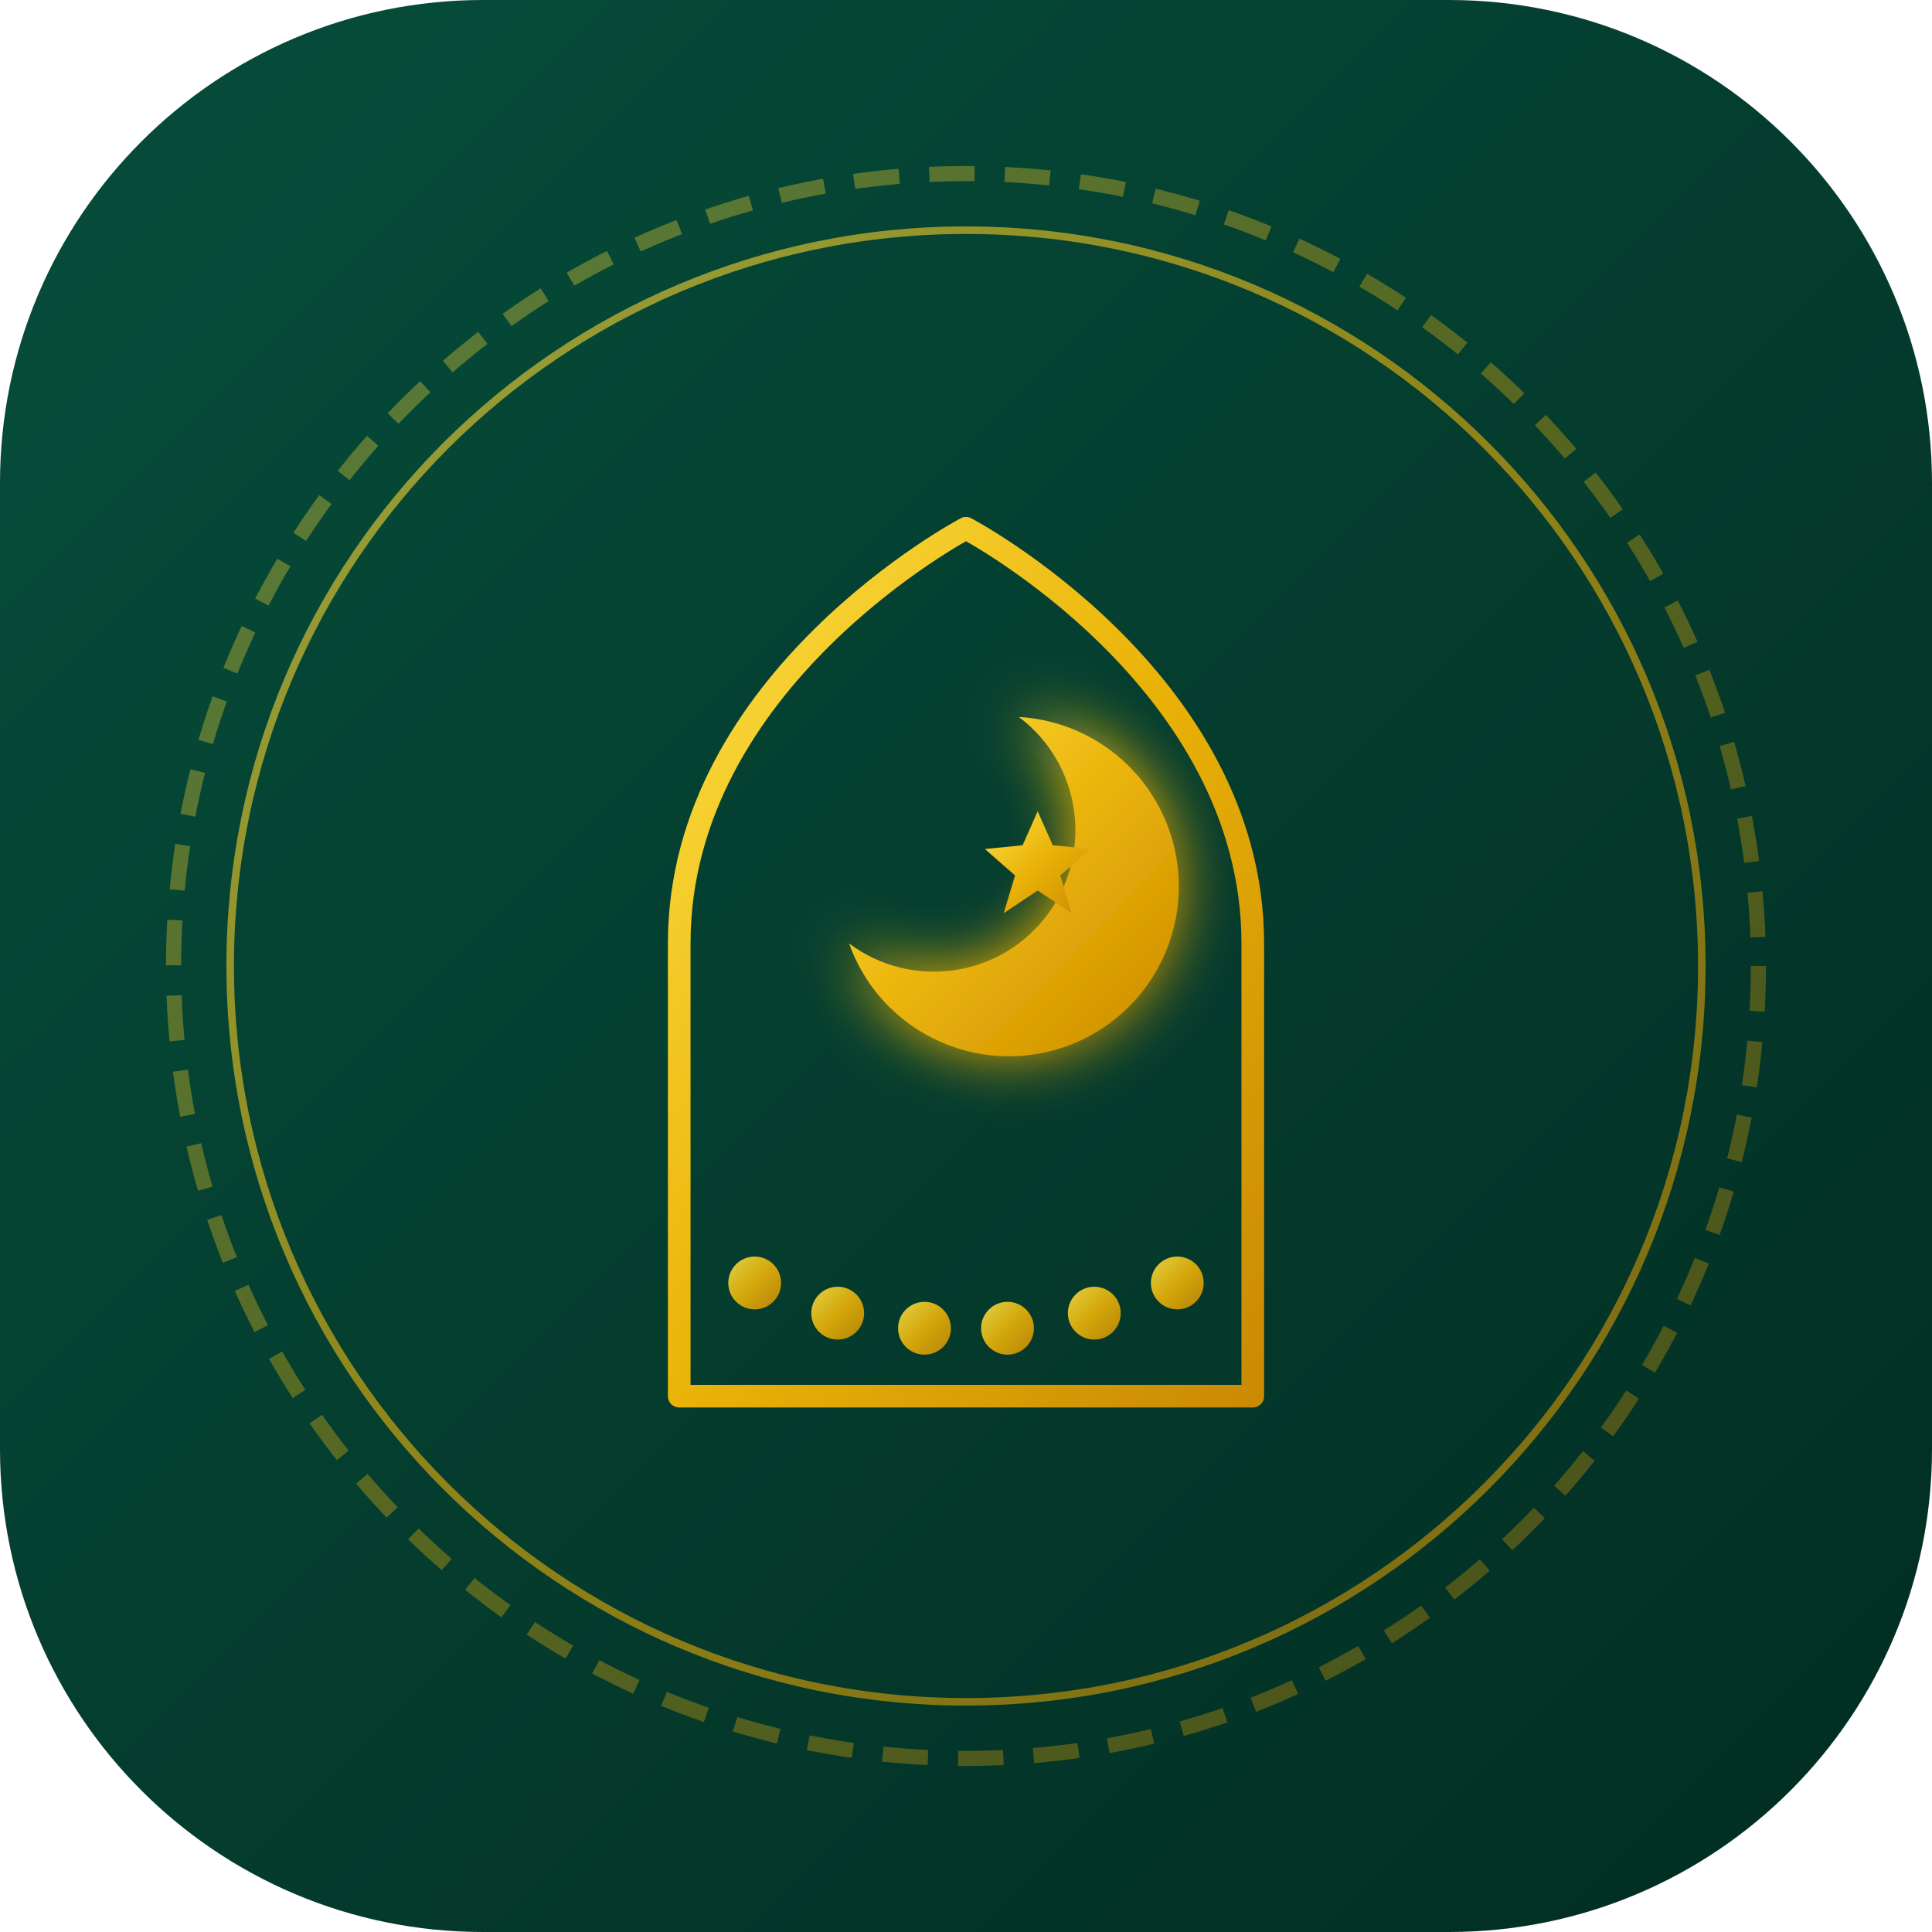
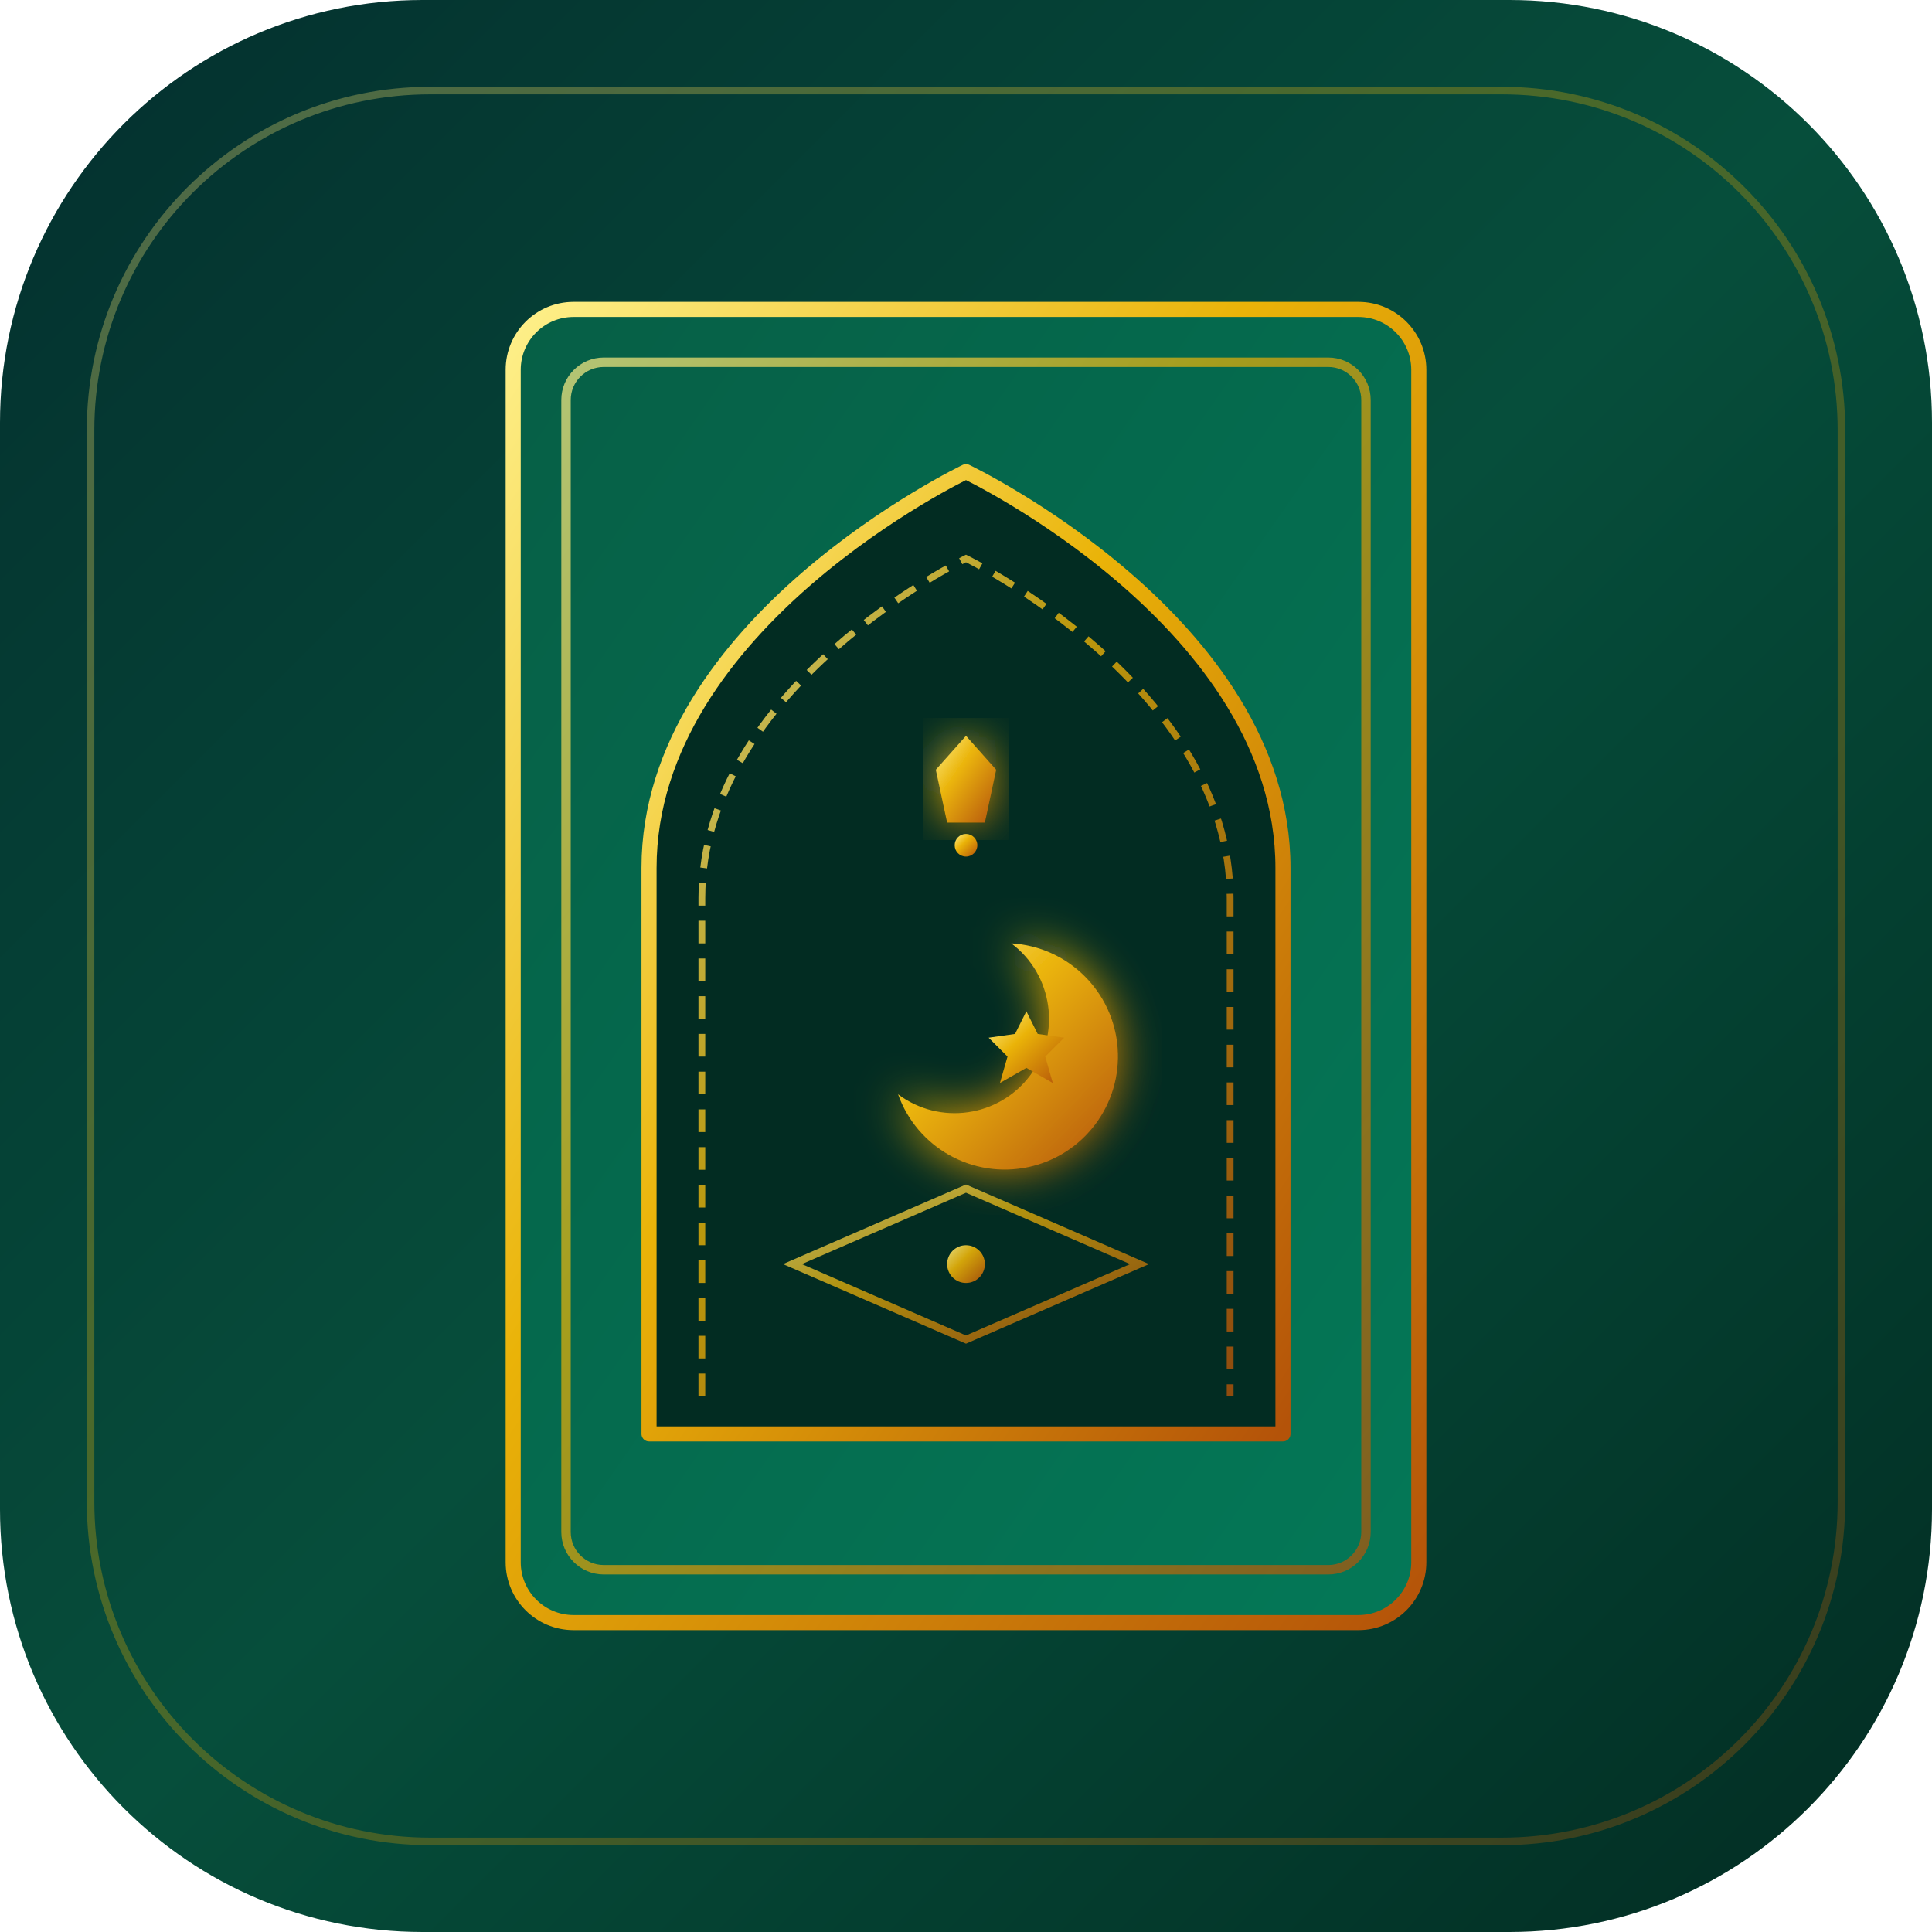
<svg xmlns="http://www.w3.org/2000/svg" viewBox="0 0 512 512" width="512" height="512">
  <defs>
    <linearGradient id="bgGrad" x1="0%" y1="0%" x2="100%" y2="100%">
-       <stop offset="0%" stop-color="#064e3b" />
+       <stop offset="0%" stop-color="#042f2e" />
+       <stop offset="50%" stop-color="#064e3b" />
      <stop offset="100%" stop-color="#022c22" />
    </linearGradient>
    <linearGradient id="goldGrad" x1="0%" y1="0%" x2="100%" y2="100%">
-       <stop offset="0%" stop-color="#fde047" />
-       <stop offset="50%" stop-color="#eab308" />
-       <stop offset="100%" stop-color="#ca8a04" />
+       <stop offset="0%" stop-color="#fef08a" />
+       <stop offset="40%" stop-color="#eab308" />
+       <stop offset="100%" stop-color="#b45309" />
    </linearGradient>
-     <filter id="glow" x="-20%" y="-20%" width="140%" height="140%">
-       <feGaussianBlur stdDeviation="8" result="blur" />
+     <linearGradient id="matGrad" x1="0%" y1="0%" x2="100%" y2="100%">
+       <stop offset="0%" stop-color="#065f46" />
+       <stop offset="100%" stop-color="#047857" />
+     </linearGradient>
+     <filter id="softGlow" x="-20%" y="-20%" width="140%" height="140%">
+       <feGaussianBlur stdDeviation="6" result="blur" />
      <feComposite in="SourceGraphic" in2="blur" operator="over" />
    </filter>
  </defs>
-   <rect width="512" height="512" rx="128" fill="url(#bgGrad)" />
-   <circle cx="256" cy="256" r="210" fill="none" stroke="url(#goldGrad)" stroke-width="4" stroke-opacity="0.35" stroke-dasharray="12 8" />
-   <circle cx="256" cy="256" r="195" fill="none" stroke="url(#goldGrad)" stroke-width="2" stroke-opacity="0.6" />
-   <path d="M 180 370 L 180 250 C 180 180, 256 140, 256 140 C 256 140, 332 180, 332 250 L 332 370 Z" fill="none" stroke="url(#goldGrad)" stroke-width="6" stroke-linejoin="round" />
-   <path d="M 270 190 A 45 45 0 1 1 225 250 A 35 35 0 1 0 270 190 Z" fill="url(#goldGrad)" filter="url(#glow)" />
-   <polygon points="275,215 279,224 289,225 281,232 284,242 275,236 266,242 269,232 261,225 271,224" fill="url(#goldGrad)" />
-   <g fill="url(#goldGrad)" opacity="0.9">
-     <circle cx="200" cy="340" r="7" />
-     <circle cx="222" cy="348" r="7" />
-     <circle cx="245" cy="352" r="7" />
-     <circle cx="267" cy="352" r="7" />
-     <circle cx="290" cy="348" r="7" />
-     <circle cx="312" cy="340" r="7" />
+   <rect width="512" height="512" rx="112" fill="url(#bgGrad)" />
+   <rect x="24" y="24" width="464" height="464" rx="90" fill="none" stroke="url(#goldGrad)" stroke-width="2" stroke-opacity="0.3" />
+   <g stroke="url(#goldGrad)" stroke-width="3" stroke-linecap="round" opacity="0.85">
+     <line x1="150" y1="70" x2="150" y2="82" />
+     <line x1="168" y1="70" x2="168" y2="82" />
+     <line x1="186" y1="70" x2="186" y2="82" />
+     <line x1="204" y1="70" x2="204" y2="82" />
+     <line x1="222" y1="70" x2="222" y2="82" />
+     <line x1="240" y1="70" x2="240" y2="82" />
+     <line x1="256" y1="68" x2="256" y2="82" />
+     <line x1="272" y1="70" x2="272" y2="82" />
+     <line x1="290" y1="70" x2="290" y2="82" />
+     <line x1="308" y1="70" x2="308" y2="82" />
+     <line x1="326" y1="70" x2="326" y2="82" />
+     <line x1="344" y1="70" x2="344" y2="82" />
+     <line x1="362" y1="70" x2="362" y2="82" />
  </g>
-   <line x1="210" y1="310" x2="302" y2="310" stroke="url(#goldGrad)" stroke-width="3" stroke-linecap="round" opacity="0.8" />
-   <line x1="225" y1="290" x2="287" y2="290" stroke="url(#goldGrad)" stroke-width="2" stroke-linecap="round" opacity="0.6" />
+   <rect x="136" y="82" width="240" height="348" rx="16" fill="url(#matGrad)" stroke="url(#goldGrad)" stroke-width="4" />
+   <rect x="150" y="96" width="212" height="320" rx="10" fill="none" stroke="url(#goldGrad)" stroke-width="2.5" stroke-opacity="0.7" />
+   <path d="M 172 380 L 172 230 C 172 165, 256 125, 256 125 C 256 125, 340 165, 340 230 L 340 380 Z" fill="#022c22" stroke="url(#goldGrad)" stroke-width="4" stroke-linejoin="round" />
+   <path d="M 186 370 L 186 238 C 186 182, 256 148, 256 148 C 256 148, 326 182, 326 238 L 326 370" fill="none" stroke="url(#goldGrad)" stroke-width="1.8" stroke-dasharray="6 4" stroke-opacity="0.8" />
+   <line x1="256" y1="148" x2="256" y2="195" stroke="url(#goldGrad)" stroke-width="2" />
+   <polygon points="256,195 264,204 261,218 251,218 248,204" fill="url(#goldGrad)" filter="url(#softGlow)" />
+   <circle cx="256" cy="224" r="3" fill="url(#goldGrad)" />
+   <path d="M 268 250 A 30 30 0 1 1 238 290 A 24 24 0 1 0 268 250 Z" fill="url(#goldGrad)" filter="url(#softGlow)" />
+   <polygon points="272,268 275,274 282,275 277,280 279,287 272,283 265,287 267,280 262,275 269,274" fill="url(#goldGrad)" />
+   <path d="M 210 335 L 256 315 L 302 335 L 256 355 Z" fill="none" stroke="url(#goldGrad)" stroke-width="2" opacity="0.75" />
+   <circle cx="256" cy="335" r="5" fill="url(#goldGrad)" opacity="0.9" />
+   <g stroke="url(#goldGrad)" stroke-width="3" stroke-linecap="round" opacity="0.85">
+     <line x1="150" y1="430" x2="150" y2="442" />
+     <line x1="168" y1="430" x2="168" y2="442" />
+     <line x1="186" y1="430" x2="186" y2="442" />
+     <line x1="204" y1="430" x2="204" y2="442" />
+     <line x1="222" y1="430" x2="222" y2="442" />
+     <line x1="240" y1="430" x2="240" y2="442" />
+     <line x1="256" y1="430" x2="256" y2="444" />
+     <line x1="272" y1="430" x2="272" y2="442" />
+     <line x1="290" y1="430" x2="290" y2="442" />
+     <line x1="308" y1="430" x2="308" y2="442" />
+     <line x1="326" y1="430" x2="326" y2="442" />
+     <line x1="344" y1="430" x2="344" y2="442" />
+     <line x1="362" y1="430" x2="362" y2="442" />
+   </g>
</svg>
